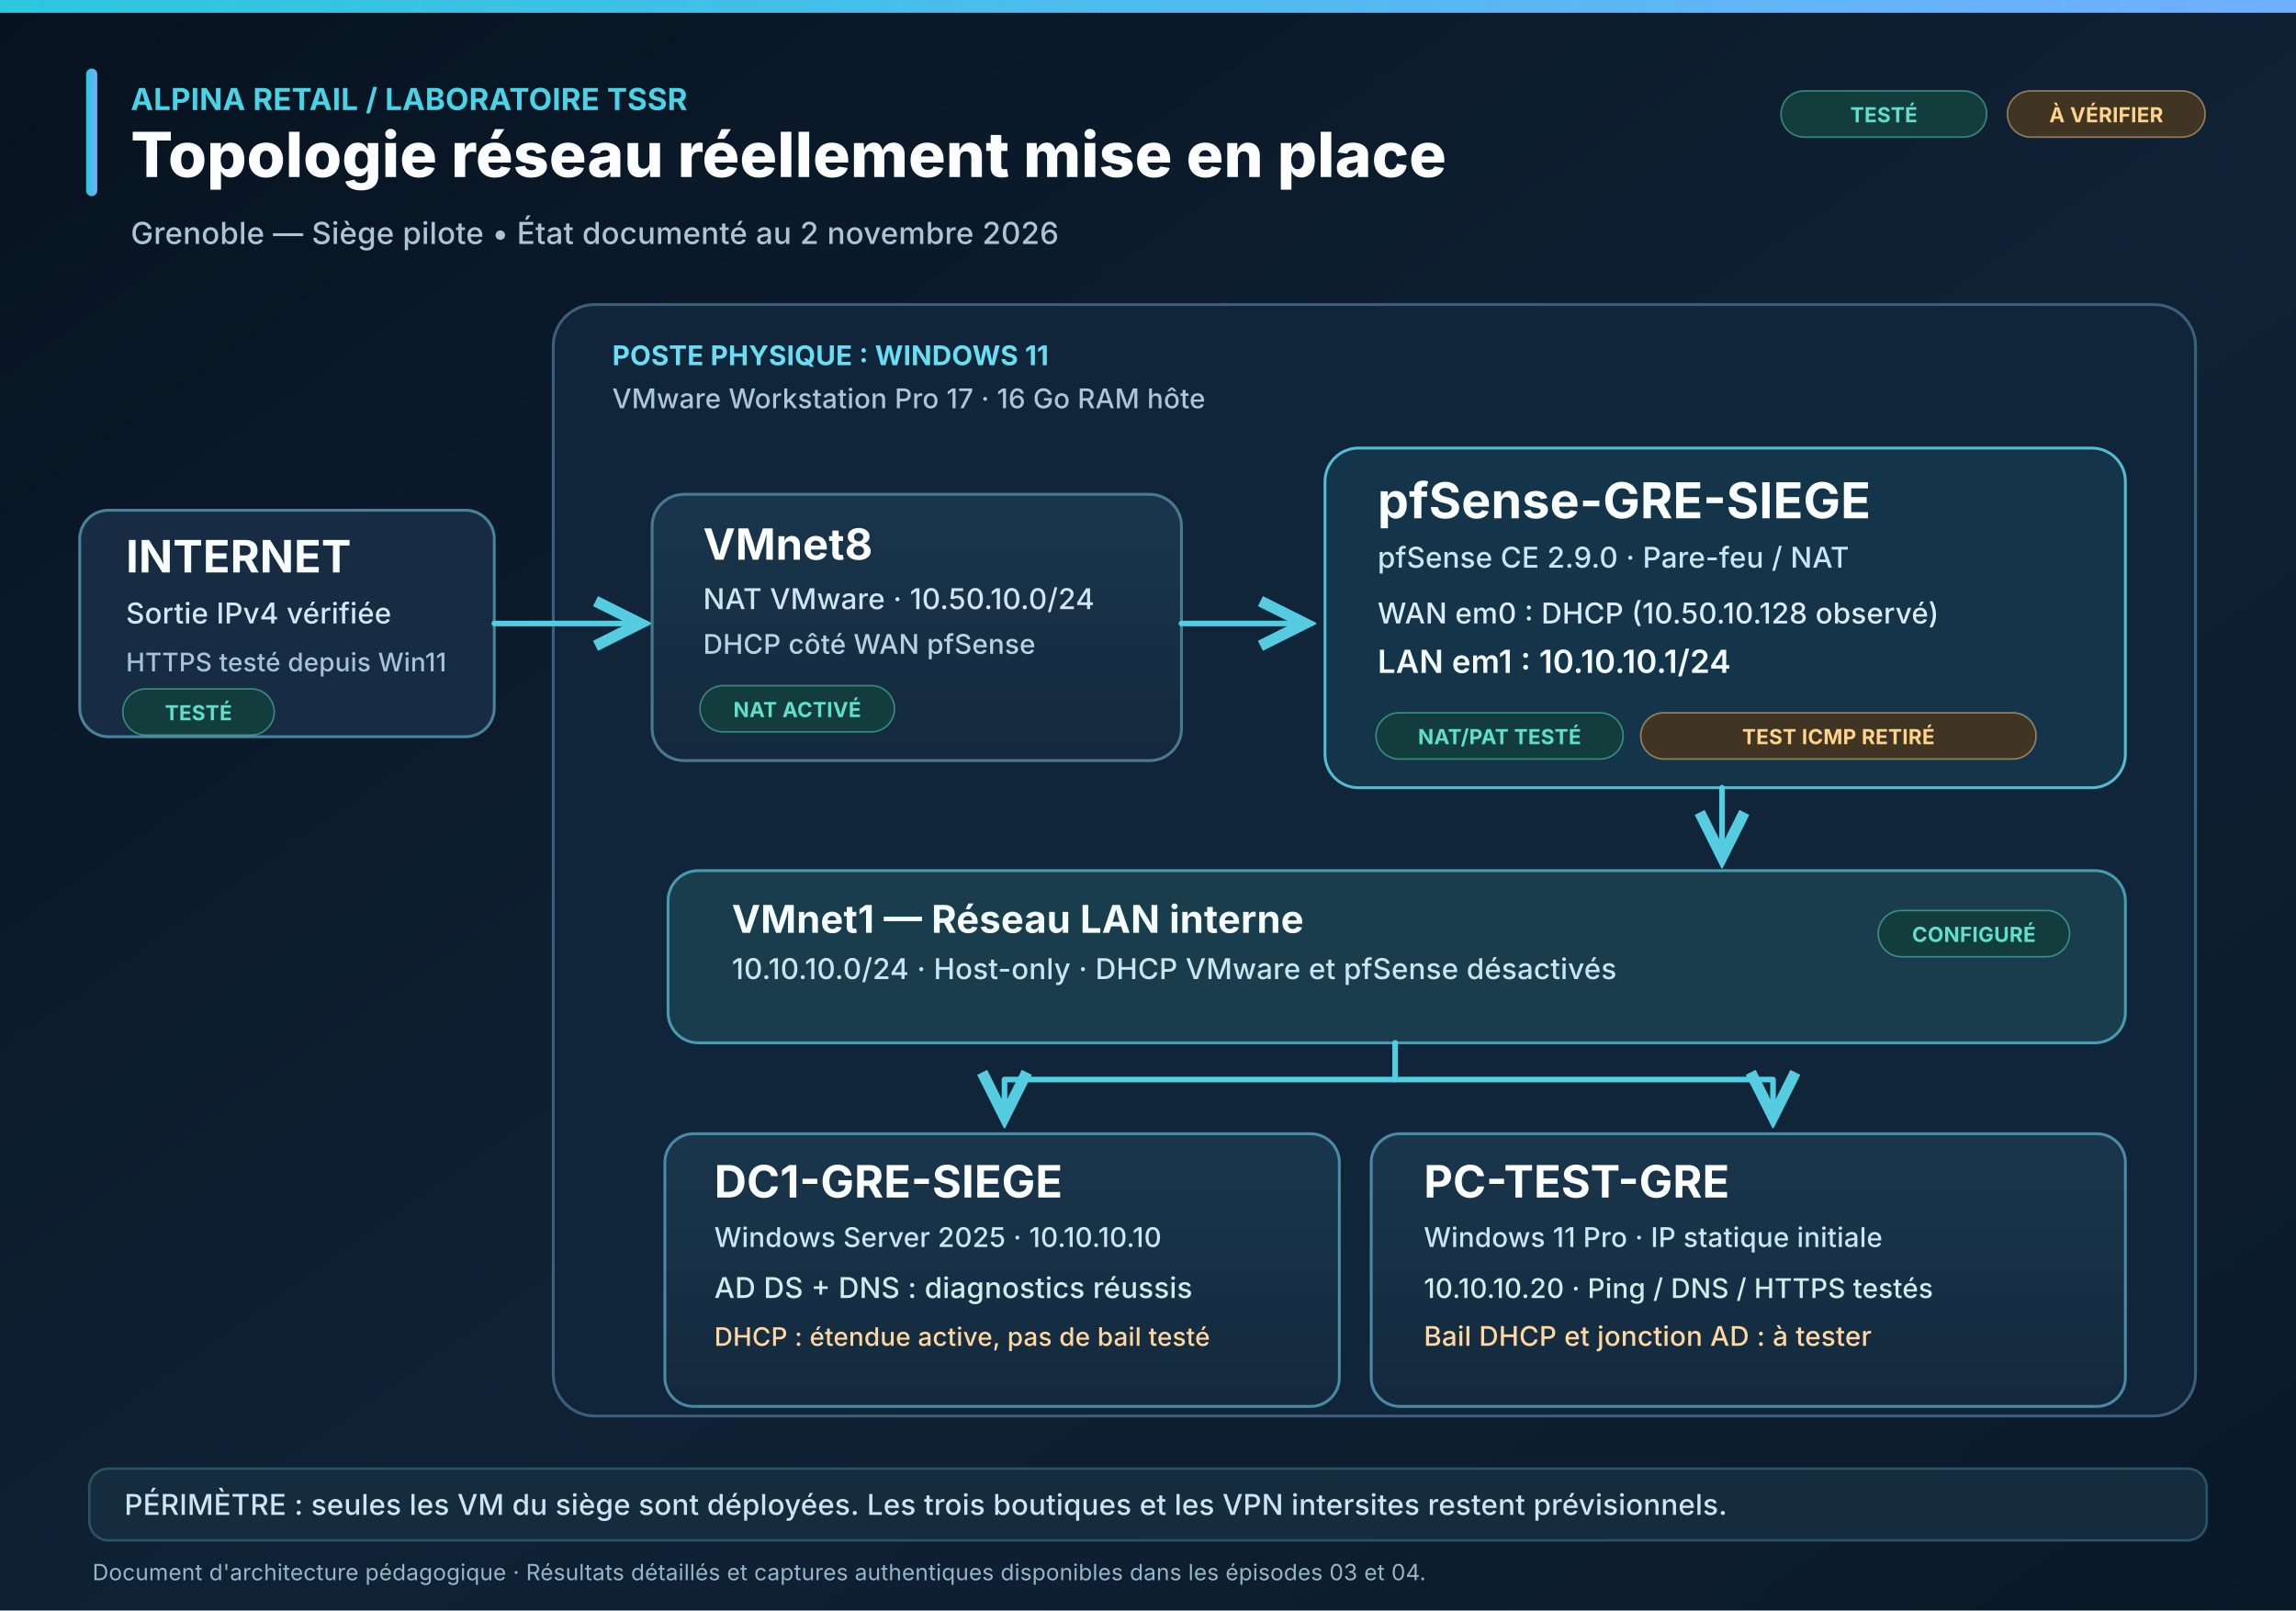
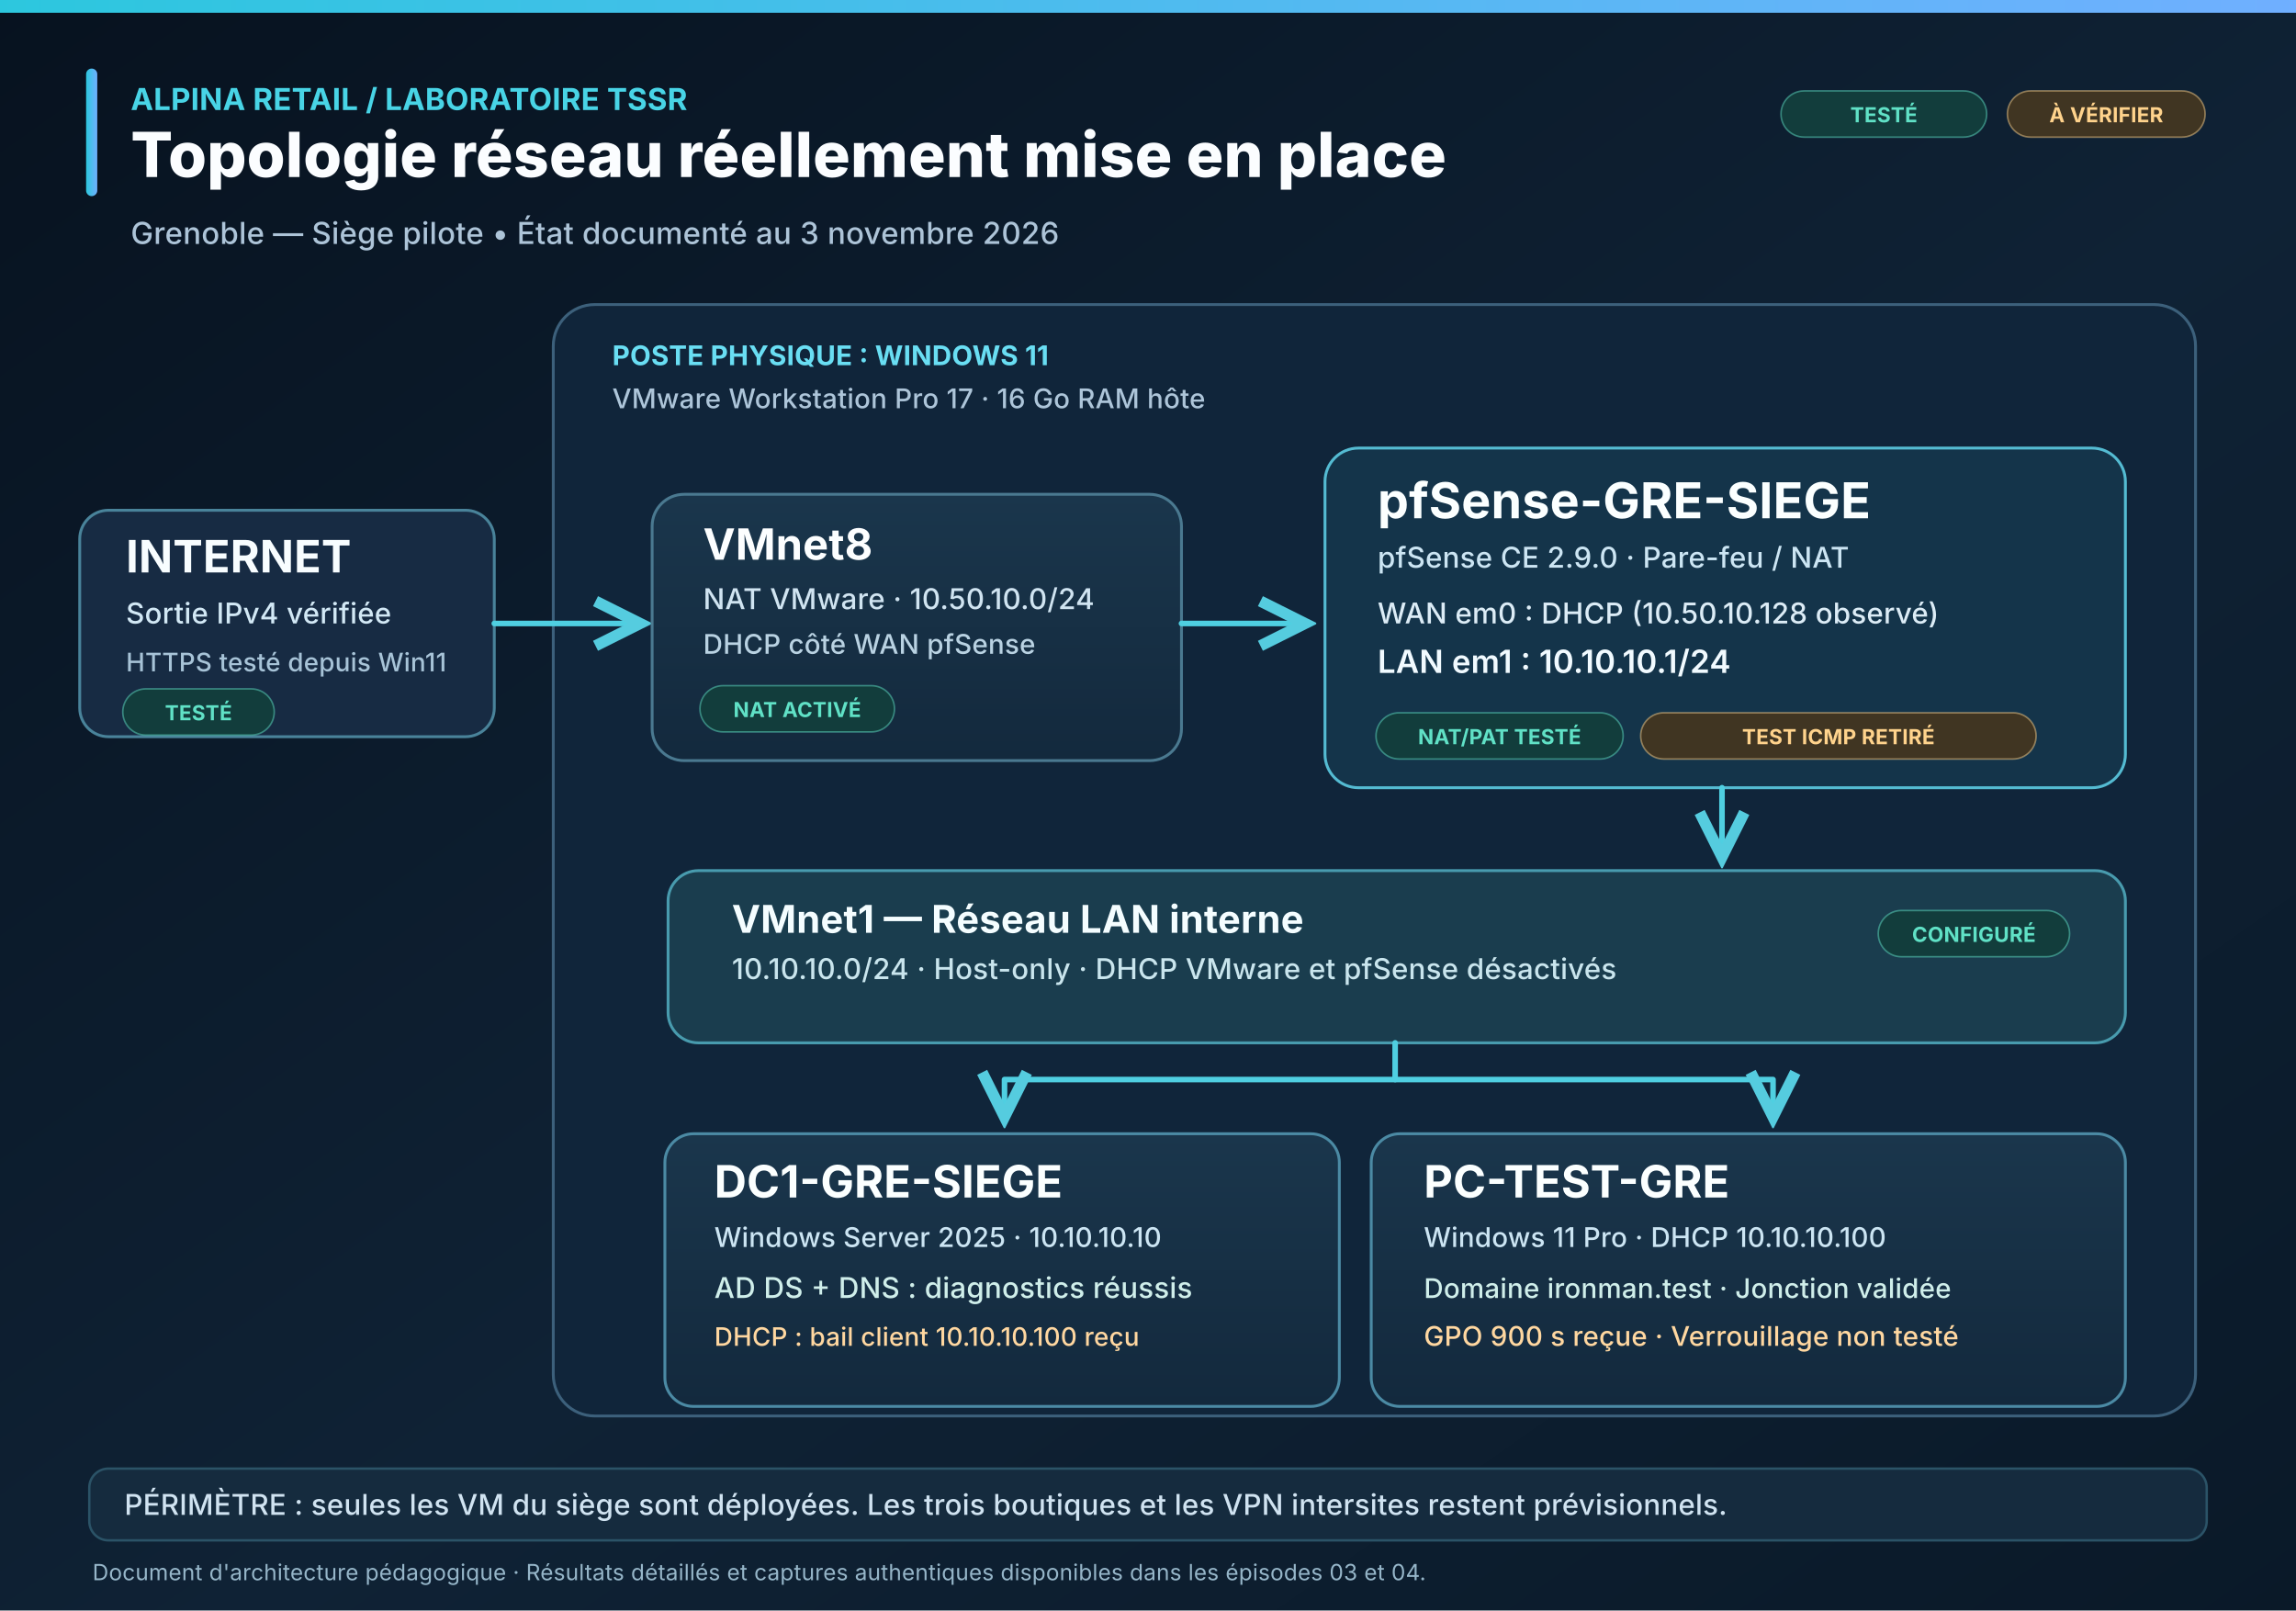
<svg xmlns="http://www.w3.org/2000/svg" width="1440" height="1010" viewBox="0 0 1440 1010" role="img" aria-labelledby="title desc">
  <defs>
    <linearGradient id="bg" x1="0" y1="0" x2="1" y2="1">
      <stop offset="0" stop-color="#07121f" />
      <stop offset=".55" stop-color="#0f2235" />
      <stop offset="1" stop-color="#0a1928" />
    </linearGradient>
    <linearGradient id="accent" x1="0" y1="0" x2="1" y2="0">
      <stop offset="0" stop-color="#2cc7de" />
      <stop offset="1" stop-color="#70afff" />
    </linearGradient>
    <linearGradient id="node" x1="0" y1="0" x2="0" y2="1">
      <stop offset="0" stop-color="#1a364c" />
      <stop offset="1" stop-color="#13293d" />
    </linearGradient>
    <marker id="arr" markerWidth="12" markerHeight="12" refX="9" refY="6" orient="auto">
      <path d="M2 2 L10 6 L2 10" fill="none" stroke="#55ccdf" stroke-width="2" />
    </marker>
    <style>text { font-family: Inter, "Segoe UI", Arial, sans-serif; letter-spacing: .13px; } .muted{fill:#adc4d8} .route{fill:none;stroke:#4fcfe1;stroke-width:3.5;stroke-linecap:round;stroke-linejoin:round} .dash{stroke-dasharray:8 7}</style>
  </defs>
  <rect width="1440" height="1010" fill="url(#bg)" />
  <rect x="0" y="0" width="1440" height="8" fill="url(#accent)" />
  <rect x="54" y="43" width="7" height="80" rx="3.5" fill="url(#accent)" />
  <text x="82" y="69" fill="#48d4e6" font-size="19" font-weight="750" text-anchor="start">ALPINA RETAIL  /  LABORATOIRE TSSR</text>
  <text x="82" y="111" fill="#fbfdff" font-size="39" font-weight="760" text-anchor="start">Topologie réseau réellement mise en place</text>
-   <text x="82" y="153" fill="#adc4d8" font-size="19" font-weight="450" text-anchor="start">Grenoble — Siège pilote  •  État documenté au 2 novembre 2026</text>
+   <text x="82" y="153" fill="#adc4d8" font-size="19" font-weight="450" text-anchor="start">Grenoble — Siège pilote  •  État documenté au 3 novembre 2026</text>
  <rect x="1117" y="57" width="129" height="29" rx="14.5" fill="#123d3c" stroke="#60e1c6" stroke-opacity=".48" />
  <text x="1181.5" y="76.7" fill="#60e1c6" font-size="13" font-weight="700" text-anchor="middle">TESTÉ</text>
  <rect x="1259" y="57" width="124" height="29" rx="14.5" fill="#403522" stroke="#ffd38c" stroke-opacity=".48" />
  <text x="1321" y="76.7" fill="#ffd38c" font-size="13" font-weight="700" text-anchor="middle">À VÉRIFIER</text>
  <rect x="347" y="191" width="1030" height="697" rx="26" fill="#10253a" stroke="#3c607b" stroke-width="1.8" />
  <text x="384" y="229" fill="#69def3" font-size="17" font-weight="700" text-anchor="start">POSTE PHYSIQUE : WINDOWS 11</text>
  <text x="384" y="256" fill="#adc5d9" font-size="17" font-weight="480" text-anchor="start">VMware Workstation Pro 17  ·  16 Go RAM hôte</text>
  <rect x="50" y="320" width="260" height="142" rx="18" fill="#172b43" stroke="#49839a" stroke-width="1.8" />
  <text x="79" y="359" fill="#f8fdff" font-size="28" font-weight="740" text-anchor="start">INTERNET</text>
  <text x="79" y="391" fill="#d2e8f5" font-size="18" font-weight="540" text-anchor="start">Sortie IPv4 vérifiée</text>
  <text x="79" y="421" fill="#a7c3d7" font-size="16" font-weight="460" text-anchor="start">HTTPS testé depuis Win11</text>
  <rect x="77" y="432" width="95" height="29" rx="14.5" fill="#123d3c" stroke="#60e1c6" stroke-opacity=".48" />
  <text x="124.5" y="451.7" fill="#60e1c6" font-size="13" font-weight="700" text-anchor="middle">TESTÉ</text>
  <path class="route" d="M310 391 H398" marker-end="url(#arr)" />
  <rect x="409" y="310" width="332" height="167" rx="20" fill="url(#node)" stroke="#4a7990" stroke-width="1.8" />
  <text x="441" y="351" fill="#fcfeff" font-size="27" font-weight="740" text-anchor="start">VMnet8</text>
  <text x="441" y="382" fill="#d0e4f1" font-size="18" font-weight="510" text-anchor="start">NAT VMware  ·  10.50.10.0/24</text>
  <text x="441" y="410" fill="#b9d2e2" font-size="17" font-weight="450" text-anchor="start">DHCP côté WAN pfSense</text>
  <rect x="439" y="430" width="122" height="29" rx="14.5" fill="#123d3c" stroke="#60e1c6" stroke-opacity=".48" />
  <text x="500" y="449.7" fill="#60e1c6" font-size="13" font-weight="700" text-anchor="middle">NAT ACTIVÉ</text>
  <path class="route" d="M741 391 H815" marker-end="url(#arr)" />
  <rect x="831" y="281" width="502" height="213" rx="21" fill="#14344a" stroke="#54bbd2" stroke-width="1.8" />
  <text x="864" y="325" fill="#fbffff" font-size="31" font-weight="750" text-anchor="start">pfSense-GRE-SIEGE</text>
  <text x="864" y="356" fill="#cce5f3" font-size="18" font-weight="480" text-anchor="start">pfSense CE 2.9.0  ·  Pare-feu / NAT</text>
  <text x="864" y="391" fill="#dcecf6" font-size="18" font-weight="530" text-anchor="start">WAN em0 : DHCP (10.50.10.128 observé)</text>
  <text x="864" y="422" fill="#f1faff" font-size="20" font-weight="630" text-anchor="start">LAN em1 : 10.10.10.1/24</text>
  <rect x="863" y="447" width="155" height="29" rx="14.5" fill="#123d3c" stroke="#60e1c6" stroke-opacity=".48" />
  <text x="940.5" y="466.7" fill="#60e1c6" font-size="13" font-weight="700" text-anchor="middle">NAT/PAT TESTÉ</text>
  <rect x="1029" y="447" width="248" height="29" rx="14.5" fill="#403522" stroke="#ffd38c" stroke-opacity=".48" />
  <text x="1153" y="466.7" fill="#ffd38c" font-size="13" font-weight="700" text-anchor="middle">TEST ICMP RETIRÉ</text>
  <path class="route" d="M1080 494 V534" marker-end="url(#arr)" />
  <rect x="419" y="546" width="914" height="108" rx="19" fill="#1a3d4e" stroke="#489bae" stroke-width="1.8" />
  <text x="459" y="585" fill="#f4fdff" font-size="24" font-weight="720" text-anchor="start">VMnet1 — Réseau LAN interne</text>
  <text x="459" y="614" fill="#c9e5ed" font-size="18" font-weight="470" text-anchor="start">10.10.10.0/24  ·  Host-only  ·  DHCP VMware et pfSense désactivés</text>
  <rect x="1178" y="571" width="120" height="29" rx="14.5" fill="#123d3c" stroke="#60e1c6" stroke-opacity=".48" />
  <text x="1238" y="590.7" fill="#60e1c6" font-size="13" font-weight="700" text-anchor="middle">CONFIGURÉ</text>
  <path class="route" d="M875 654 V677 H630 V697" marker-end="url(#arr)" />
  <path class="route" d="M875 677 H1112 V697" marker-end="url(#arr)" />
  <rect x="417" y="711" width="423" height="171" rx="18" fill="url(#node)" stroke="#4b8aa4" stroke-width="1.8" />
  <text x="448" y="751" fill="#fbffff" font-size="28" font-weight="735" text-anchor="start">DC1-GRE-SIEGE</text>
  <text x="448" y="782" fill="#cce5f3" font-size="17" font-weight="500" text-anchor="start">Windows Server 2025  ·  10.10.10.10</text>
  <text x="448" y="814" fill="#cfeeea" font-size="18" font-weight="550" text-anchor="start">AD DS + DNS : diagnostics réussis</text>
-   <text x="448" y="844" fill="#ffd7a0" font-size="16" font-weight="480" text-anchor="start">DHCP : étendue active, pas de bail testé</text>
+   <text x="448" y="844" fill="#ffd7a0" font-size="16" font-weight="480" text-anchor="start">DHCP : bail client 10.10.10.100 reçu</text>
  <rect x="860" y="711" width="473" height="171" rx="18" fill="url(#node)" stroke="#4b8aa4" stroke-width="1.8" />
  <text x="893" y="751" fill="#fbffff" font-size="28" font-weight="735" text-anchor="start">PC-TEST-GRE</text>
-   <text x="893" y="782" fill="#cce5f3" font-size="17" font-weight="500" text-anchor="start">Windows 11 Pro  ·  IP statique initiale</text>
-   <text x="893" y="814" fill="#cfeeea" font-size="17" font-weight="540" text-anchor="start">10.10.10.20  ·  Ping / DNS / HTTPS testés</text>
-   <text x="893" y="844" fill="#ffd7a0" font-size="17" font-weight="500" text-anchor="start">Bail DHCP et jonction AD : à tester</text>
+   <text x="893" y="782" fill="#cce5f3" font-size="17" font-weight="500" text-anchor="start">Windows 11 Pro  ·  DHCP 10.10.10.100</text>
+   <text x="893" y="814" fill="#cfeeea" font-size="17" font-weight="540" text-anchor="start">Domaine ironman.test  ·  Jonction validée</text>
+   <text x="893" y="844" fill="#ffd7a0" font-size="17" font-weight="500" text-anchor="start">GPO 900 s reçue  ·  Verrouillage non testé</text>
  <rect x="56" y="921" width="1328" height="45" rx="12" fill="#152b3e" stroke="#2b5367" stroke-width="1.5" />
  <text x="78" y="950" fill="#d0e3f1" font-size="18" font-weight="530" text-anchor="start">PÉRIMÈTRE : seules les VM du siège sont déployées. Les trois boutiques et les VPN intersites restent prévisionnels.</text>
  <text x="58" y="991" fill="#96b6c9" font-size="14" font-weight="430" text-anchor="start">Document d'architecture pédagogique · Résultats détaillés et captures authentiques disponibles dans les épisodes 03 et 04.</text>
</svg>
